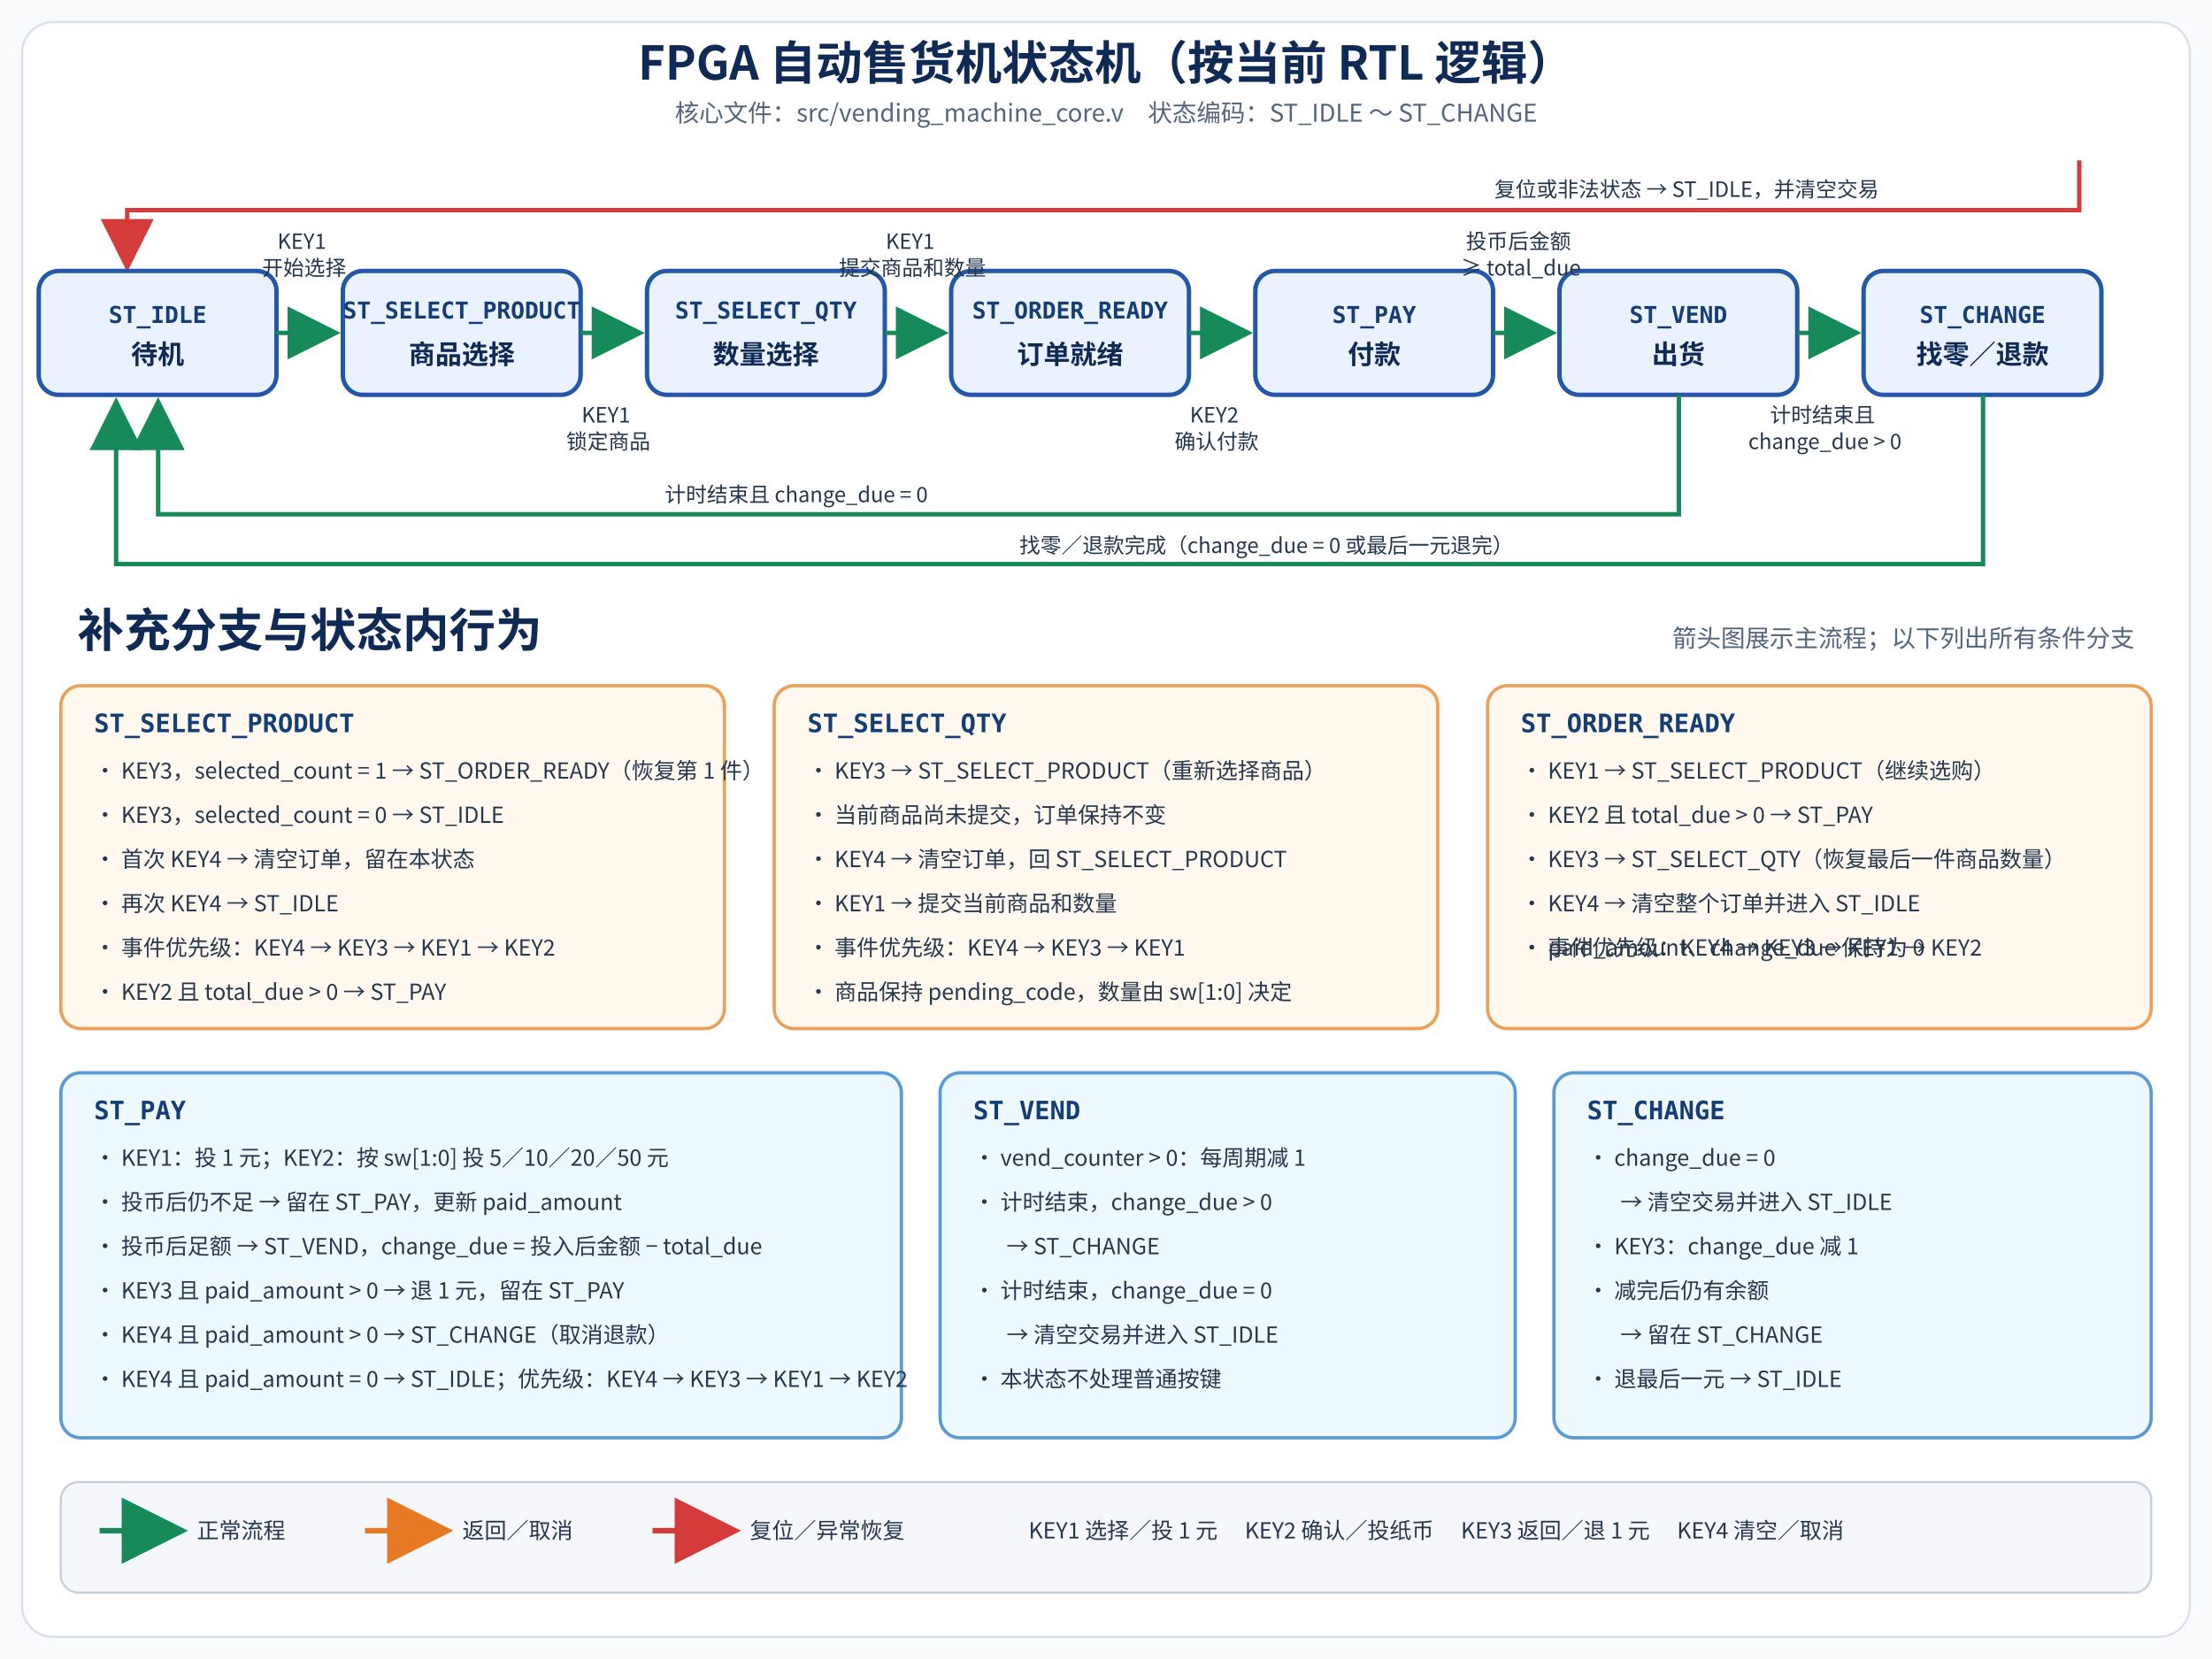
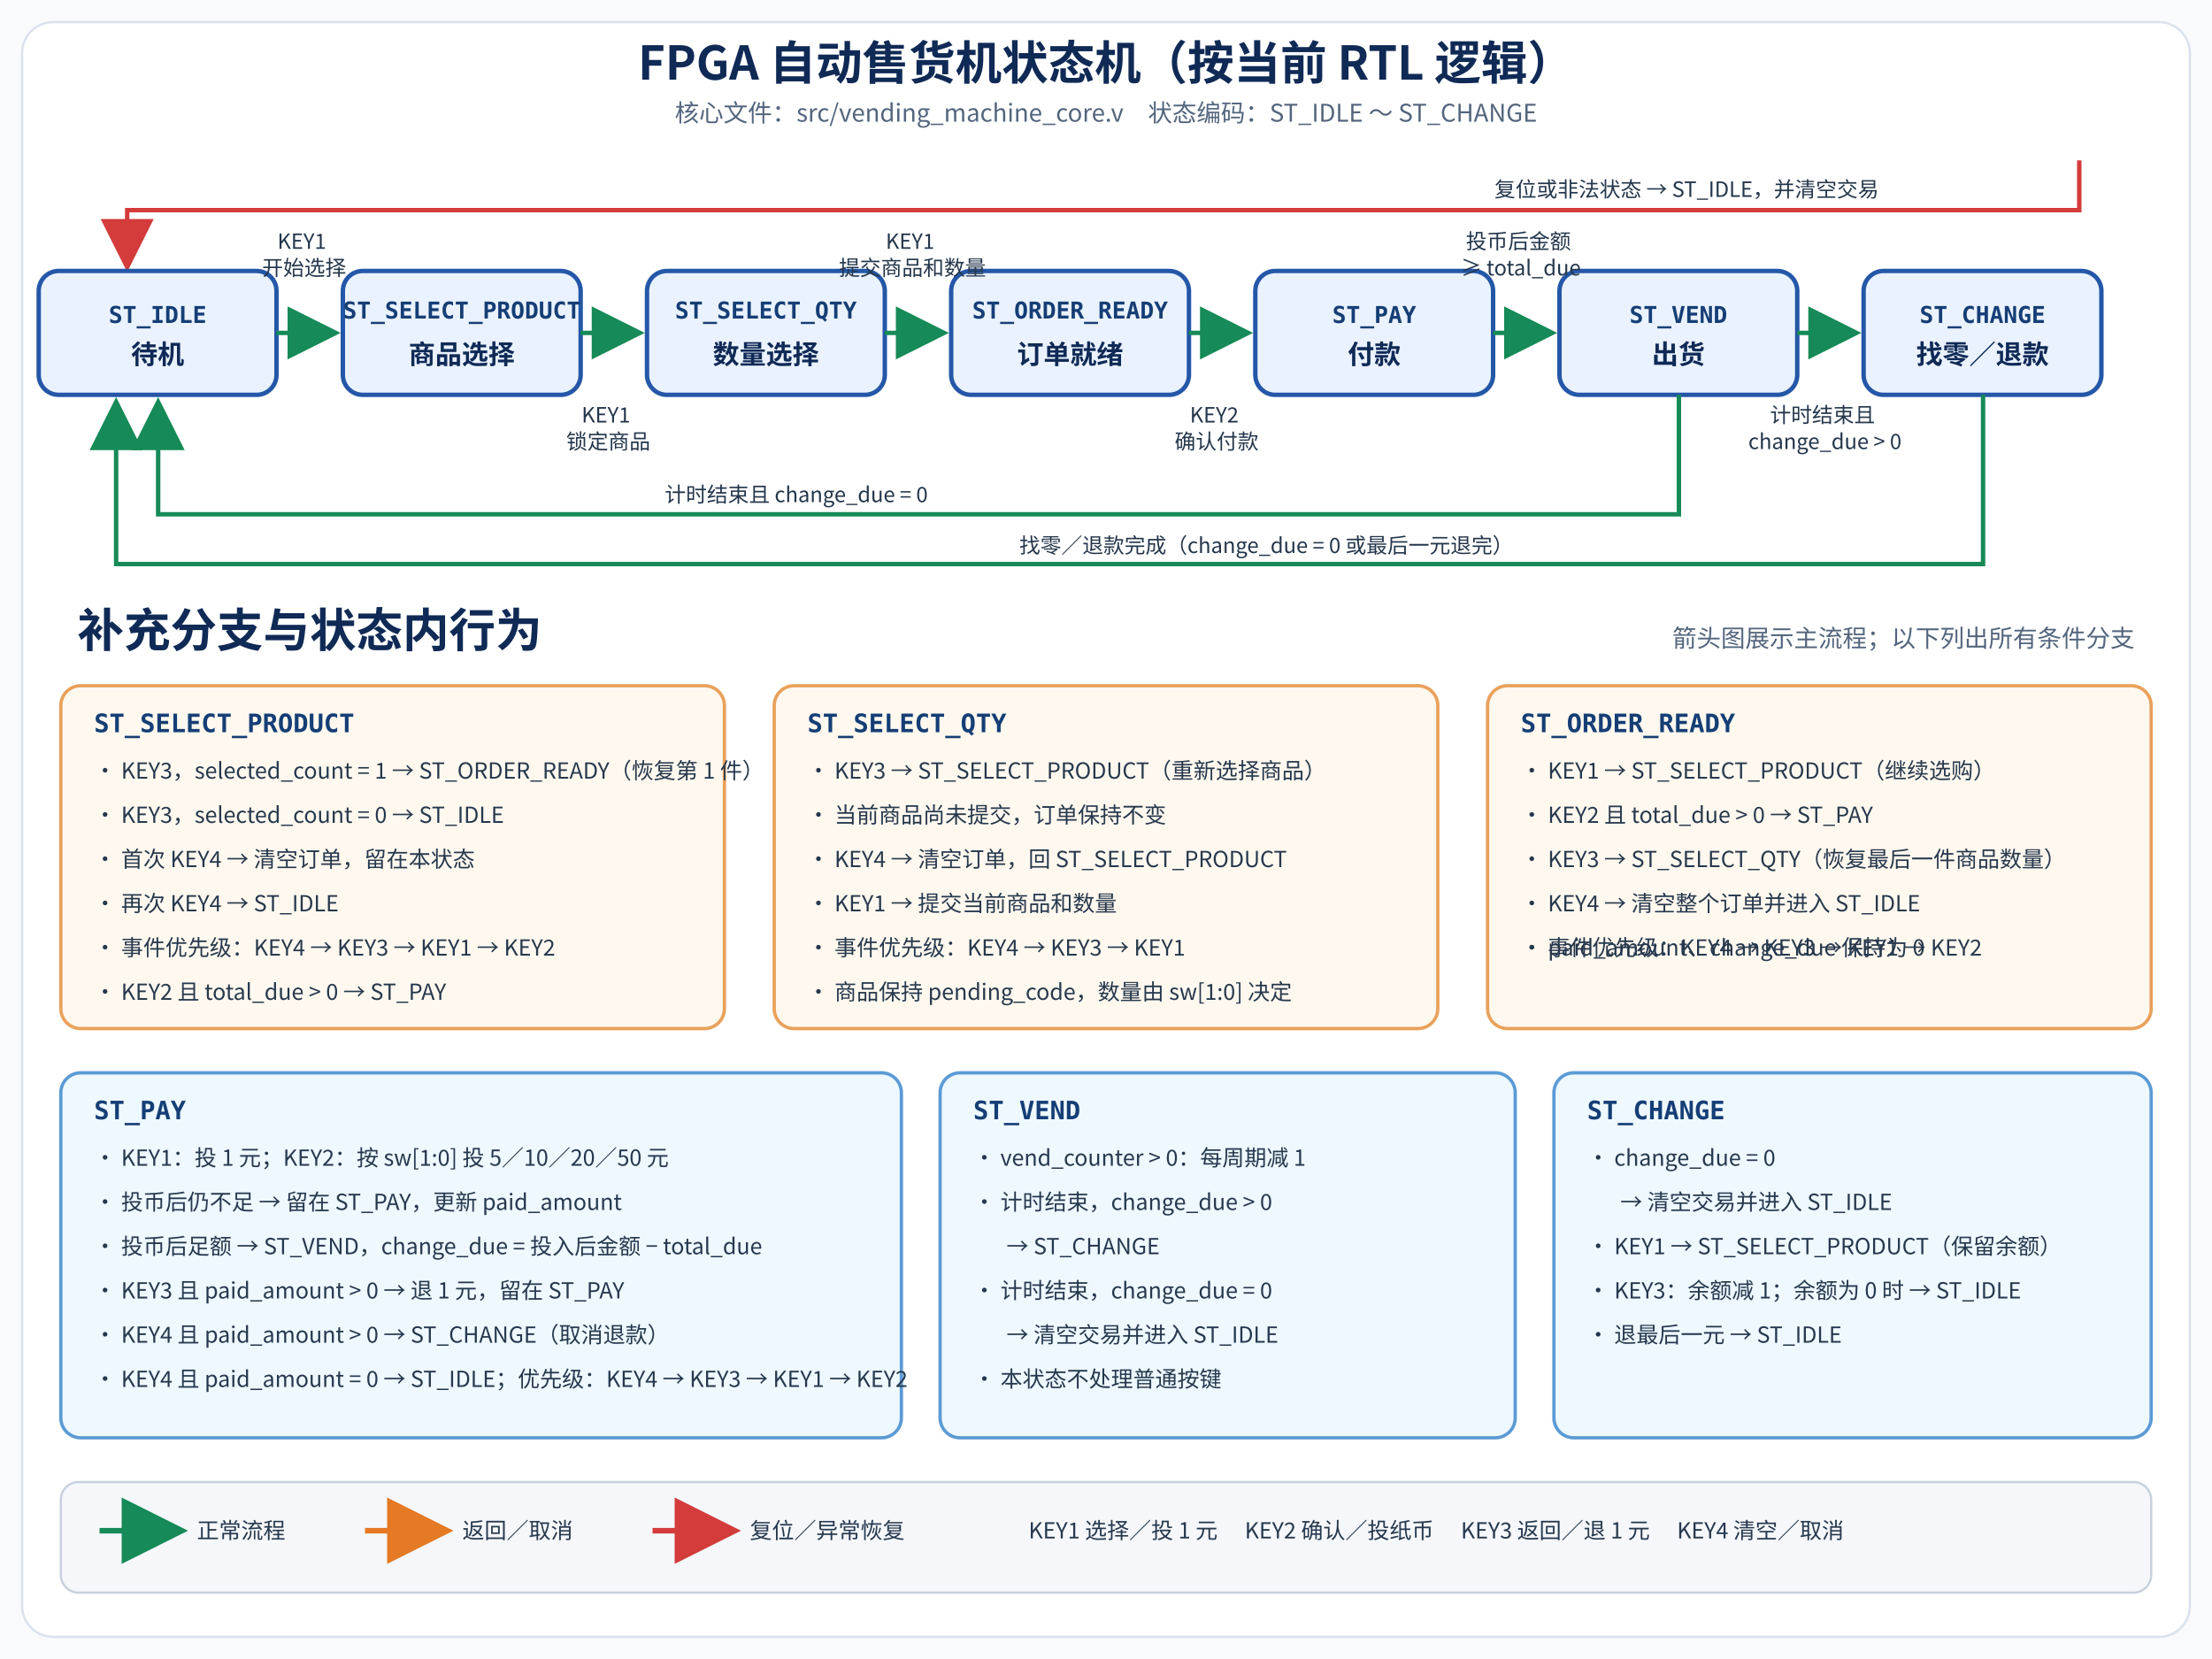
<svg xmlns="http://www.w3.org/2000/svg" width="2000" height="1500" viewBox="0 0 2000 1500">
  <defs>
    <marker id="arrow-green" markerWidth="12" markerHeight="12" refX="10" refY="6" orient="auto">
      <path d="M0,0 L12,6 L0,12 Z" fill="#168a58" />
    </marker>
    <marker id="arrow-orange" markerWidth="12" markerHeight="12" refX="10" refY="6" orient="auto">
      <path d="M0,0 L12,6 L0,12 Z" fill="#e57924" />
    </marker>
    <marker id="arrow-red" markerWidth="12" markerHeight="12" refX="10" refY="6" orient="auto">
      <path d="M0,0 L12,6 L0,12 Z" fill="#d43b3b" />
    </marker>
    <style>
      .title { font: 700 42px "Microsoft YaHei", "Noto Sans CJK SC", sans-serif; fill: #102a56; }
      .subtitle { font: 22px "Microsoft YaHei", "Noto Sans CJK SC", sans-serif; fill: #53657d; }
      .state-id { font: 700 21px Consolas, monospace; fill: #153e75; text-anchor: middle; }
      .state-cn { font: 700 24px "Microsoft YaHei", "Noto Sans CJK SC", sans-serif; fill: #102a56; text-anchor: middle; }
      .edge { fill: none; stroke: #168a58; stroke-width: 4; marker-end: url(#arrow-green); }
      .back-edge { fill: none; stroke: #e57924; stroke-width: 4; marker-end: url(#arrow-orange); }
      .reset-edge { fill: none; stroke: #d43b3b; stroke-width: 4; marker-end: url(#arrow-red); }
      .edge-label { font: 19px "Microsoft YaHei", "Noto Sans CJK SC", sans-serif; fill: #24364b; text-anchor: middle; }
      .card-title { font: 700 23px Consolas, monospace; fill: #153e75; }
      .card-line { font: 20px "Microsoft YaHei", "Noto Sans CJK SC", sans-serif; fill: #26384d; }
      .legend { font: 20px "Microsoft YaHei", "Noto Sans CJK SC", sans-serif; fill: #26384d; }
    </style>
  </defs>
  <rect width="2000" height="1500" fill="#f8fafc" />
  <rect x="20" y="20" width="1960" height="1460" rx="28" fill="#ffffff" stroke="#d9e2ec" stroke-width="2" />
  <text x="1000" y="72" class="title" text-anchor="middle">FPGA 自动售货机状态机（按当前 RTL 逻辑）</text>
  <text x="1000" y="110" class="subtitle" text-anchor="middle">核心文件：src/vending_machine_core.v　状态编码：ST_IDLE ～ ST_CHANGE</text>
  <path d="M1880 145 L1880 190 L115 190 L115 238" class="reset-edge" />
  <text x="1525" y="178" class="edge-label" fill="#d43b3b">复位或非法状态 → ST_IDLE，并清空交易</text>
  <g>
    <rect x="35" y="245" width="215" height="112" rx="18" fill="#eaf2ff" stroke="#2457a7" stroke-width="4" />
    <text x="142.5" y="292" class="state-id">ST_IDLE</text>
    <text x="142.5" y="329" class="state-cn">待机</text>
    <rect x="310" y="245" width="215" height="112" rx="18" fill="#eaf2ff" stroke="#2457a7" stroke-width="4" />
    <text x="417.5" y="288" class="state-id">ST_SELECT_PRODUCT</text>
    <text x="417.5" y="329" class="state-cn">商品选择</text>
    <rect x="585" y="245" width="215" height="112" rx="18" fill="#eaf2ff" stroke="#2457a7" stroke-width="4" />
    <text x="692.5" y="288" class="state-id">ST_SELECT_QTY</text>
    <text x="692.5" y="329" class="state-cn">数量选择</text>
    <rect x="860" y="245" width="215" height="112" rx="18" fill="#eaf2ff" stroke="#2457a7" stroke-width="4" />
    <text x="967.5" y="288" class="state-id">ST_ORDER_READY</text>
    <text x="967.5" y="329" class="state-cn">订单就绪</text>
    <rect x="1135" y="245" width="215" height="112" rx="18" fill="#eaf2ff" stroke="#2457a7" stroke-width="4" />
    <text x="1242.5" y="292" class="state-id">ST_PAY</text>
    <text x="1242.5" y="329" class="state-cn">付款</text>
    <rect x="1410" y="245" width="215" height="112" rx="18" fill="#eaf2ff" stroke="#2457a7" stroke-width="4" />
    <text x="1517.5" y="292" class="state-id">ST_VEND</text>
    <text x="1517.5" y="329" class="state-cn">出货</text>
    <rect x="1685" y="245" width="215" height="112" rx="18" fill="#eaf2ff" stroke="#2457a7" stroke-width="4" />
    <text x="1792.5" y="292" class="state-id">ST_CHANGE</text>
    <text x="1792.5" y="329" class="state-cn">找零／退款</text>
  </g>
  <path d="M250 301 L300 301" class="edge" />
  <text x="275" y="225" class="edge-label">
    <tspan x="275">KEY1</tspan>
    <tspan x="275" dy="24">开始选择</tspan>
  </text>
  <path d="M525 301 L575 301" class="edge" />
  <text x="550" y="382" class="edge-label">
    <tspan x="550">KEY1</tspan>
    <tspan x="550" dy="24">锁定商品</tspan>
  </text>
  <path d="M800 301 L850 301" class="edge" />
  <text x="825" y="225" class="edge-label">
    <tspan x="825">KEY1</tspan>
    <tspan x="825" dy="24">提交商品和数量</tspan>
  </text>
  <path d="M1075 301 L1125 301" class="edge" />
  <text x="1100" y="382" class="edge-label">
    <tspan x="1100">KEY2</tspan>
    <tspan x="1100" dy="24">确认付款</tspan>
  </text>
  <path d="M1350 301 L1400 301" class="edge" />
  <text x="1375" y="225" class="edge-label">
    <tspan x="1375">投币后金额</tspan>
    <tspan x="1375" dy="24">≥ total_due</tspan>
  </text>
  <path d="M1625 301 L1675 301" class="edge" />
  <text x="1650" y="382" class="edge-label">
    <tspan x="1650">计时结束且</tspan>
    <tspan x="1650" dy="24">change_due &gt; 0</tspan>
  </text>
  <path d="M1518 357 L1518 465 L143 465 L143 367" class="edge" />
  <text x="720" y="454" class="edge-label">计时结束且 change_due = 0</text>
  <path d="M1793 357 L1793 510 L105 510 L105 367" class="edge" />
  <text x="1145" y="500" class="edge-label">找零／退款完成（change_due = 0 或最后一元退完）</text>
  <text x="70" y="585" class="title" font-size="30">补充分支与状态内行为</text>
  <text x="1930" y="585" class="subtitle" text-anchor="end">箭头图展示主流程；以下列出所有条件分支</text>
  <g>
    <rect x="55" y="620" width="600" height="310" rx="18" fill="#fff8ef" stroke="#e9a15b" stroke-width="3" />
    <text x="85" y="662" class="card-title">ST_SELECT_PRODUCT</text>
    <text x="85" y="704" class="card-line">• KEY3，selected_count = 1 → ST_ORDER_READY（恢复第 1 件）</text>
    <text x="85" y="744" class="card-line">• KEY3，selected_count = 0 → ST_IDLE</text>
    <text x="85" y="784" class="card-line">• 首次 KEY4 → 清空订单，留在本状态</text>
    <text x="85" y="824" class="card-line">• 再次 KEY4 → ST_IDLE</text>
    <text x="85" y="864" class="card-line">• 事件优先级：KEY4 → KEY3 → KEY1 → KEY2</text>
    <text x="85" y="904" class="card-line">• KEY2 且 total_due &gt; 0 → ST_PAY</text>
    <rect x="700" y="620" width="600" height="310" rx="18" fill="#fff8ef" stroke="#e9a15b" stroke-width="3" />
    <text x="730" y="662" class="card-title">ST_SELECT_QTY</text>
    <text x="730" y="704" class="card-line">• KEY3 → ST_SELECT_PRODUCT（重新选择商品）</text>
    <text x="730" y="744" class="card-line">• 当前商品尚未提交，订单保持不变</text>
    <text x="730" y="784" class="card-line">• KEY4 → 清空订单，回 ST_SELECT_PRODUCT</text>
    <text x="730" y="824" class="card-line">• KEY1 → 提交当前商品和数量</text>
    <text x="730" y="864" class="card-line">• 事件优先级：KEY4 → KEY3 → KEY1</text>
    <text x="730" y="904" class="card-line">• 商品保持 pending_code，数量由 sw[1:0] 决定</text>
    <rect x="1345" y="620" width="600" height="310" rx="18" fill="#fff8ef" stroke="#e9a15b" stroke-width="3" />
    <text x="1375" y="662" class="card-title">ST_ORDER_READY</text>
    <text x="1375" y="704" class="card-line">• KEY1 → ST_SELECT_PRODUCT（继续选购）</text>
    <text x="1375" y="744" class="card-line">• KEY2 且 total_due &gt; 0 → ST_PAY</text>
    <text x="1375" y="784" class="card-line">• KEY3 → ST_SELECT_QTY（恢复最后一件商品数量）</text>
    <text x="1375" y="824" class="card-line">• KEY4 → 清空整个订单并进入 ST_IDLE</text>
    <text x="1375" y="864" class="card-line">• 事件优先级：KEY4 → KEY3 → KEY1 → KEY2</text>
    <text x="1375" y="864" class="card-line">• paid_amount、change_due 保持为 0</text>
  </g>
  <g>
    <rect x="55" y="970" width="760" height="330" rx="18" fill="#eef8ff" stroke="#5b9bd5" stroke-width="3" />
    <text x="85" y="1012" class="card-title">ST_PAY</text>
    <text x="85" y="1054" class="card-line">• KEY1：投 1 元；KEY2：按 sw[1:0] 投 5／10／20／50 元</text>
    <text x="85" y="1094" class="card-line">• 投币后仍不足 → 留在 ST_PAY，更新 paid_amount</text>
    <text x="85" y="1134" class="card-line">• 投币后足额 → ST_VEND，change_due = 投入后金额 − total_due</text>
    <text x="85" y="1174" class="card-line">• KEY3 且 paid_amount &gt; 0 → 退 1 元，留在 ST_PAY</text>
    <text x="85" y="1214" class="card-line">• KEY4 且 paid_amount &gt; 0 → ST_CHANGE（取消退款）</text>
    <text x="85" y="1254" class="card-line">• KEY4 且 paid_amount = 0 → ST_IDLE；优先级：KEY4 → KEY3 → KEY1 → KEY2</text>
    <rect x="850" y="970" width="520" height="330" rx="18" fill="#eef8ff" stroke="#5b9bd5" stroke-width="3" />
    <text x="880" y="1012" class="card-title">ST_VEND</text>
    <text x="880" y="1054" class="card-line">• vend_counter &gt; 0：每周期减 1</text>
    <text x="880" y="1094" class="card-line">• 计时结束，change_due &gt; 0</text>
    <text x="910" y="1134" class="card-line">→ ST_CHANGE</text>
    <text x="880" y="1174" class="card-line">• 计时结束，change_due = 0</text>
    <text x="910" y="1214" class="card-line">→ 清空交易并进入 ST_IDLE</text>
    <text x="880" y="1254" class="card-line">• 本状态不处理普通按键</text>
    <rect x="1405" y="970" width="540" height="330" rx="18" fill="#eef8ff" stroke="#5b9bd5" stroke-width="3" />
    <text x="1435" y="1012" class="card-title">ST_CHANGE</text>
    <text x="1435" y="1054" class="card-line">• change_due = 0</text>
    <text x="1465" y="1094" class="card-line">→ 清空交易并进入 ST_IDLE</text>
-     <text x="1435" y="1134" class="card-line">• KEY3：change_due 减 1</text>
-     <text x="1435" y="1174" class="card-line">• 减完后仍有余额</text>
-     <text x="1465" y="1214" class="card-line">→ 留在 ST_CHANGE</text>
-     <text x="1435" y="1254" class="card-line">• 退最后一元 → ST_IDLE</text>
+     <text x="1435" y="1134" class="card-line">• KEY1 → ST_SELECT_PRODUCT（保留余额）</text>
+     <text x="1435" y="1174" class="card-line">• KEY3：余额减 1；余额为 0 时 → ST_IDLE</text>
+     <text x="1435" y="1214" class="card-line">• 退最后一元 → ST_IDLE</text>
  </g>
  <rect x="55" y="1340" width="1890" height="100" rx="16" fill="#f5f7fa" stroke="#c7d1dd" stroke-width="2" />
  <line x1="90" y1="1384" x2="160" y2="1384" stroke="#168a58" stroke-width="5" marker-end="url(#arrow-green)" />
  <text x="178" y="1391" class="legend">正常流程</text>
  <line x1="330" y1="1384" x2="400" y2="1384" stroke="#e57924" stroke-width="5" marker-end="url(#arrow-orange)" />
  <text x="418" y="1391" class="legend">返回／取消</text>
  <line x1="590" y1="1384" x2="660" y2="1384" stroke="#d43b3b" stroke-width="5" marker-end="url(#arrow-red)" />
  <text x="678" y="1391" class="legend">复位／异常恢复</text>
  <text x="930" y="1391" class="legend">KEY1 选择／投 1 元　 KEY2 确认／投纸币　 KEY3 返回／退 1 元　 KEY4 清空／取消</text>
</svg>
